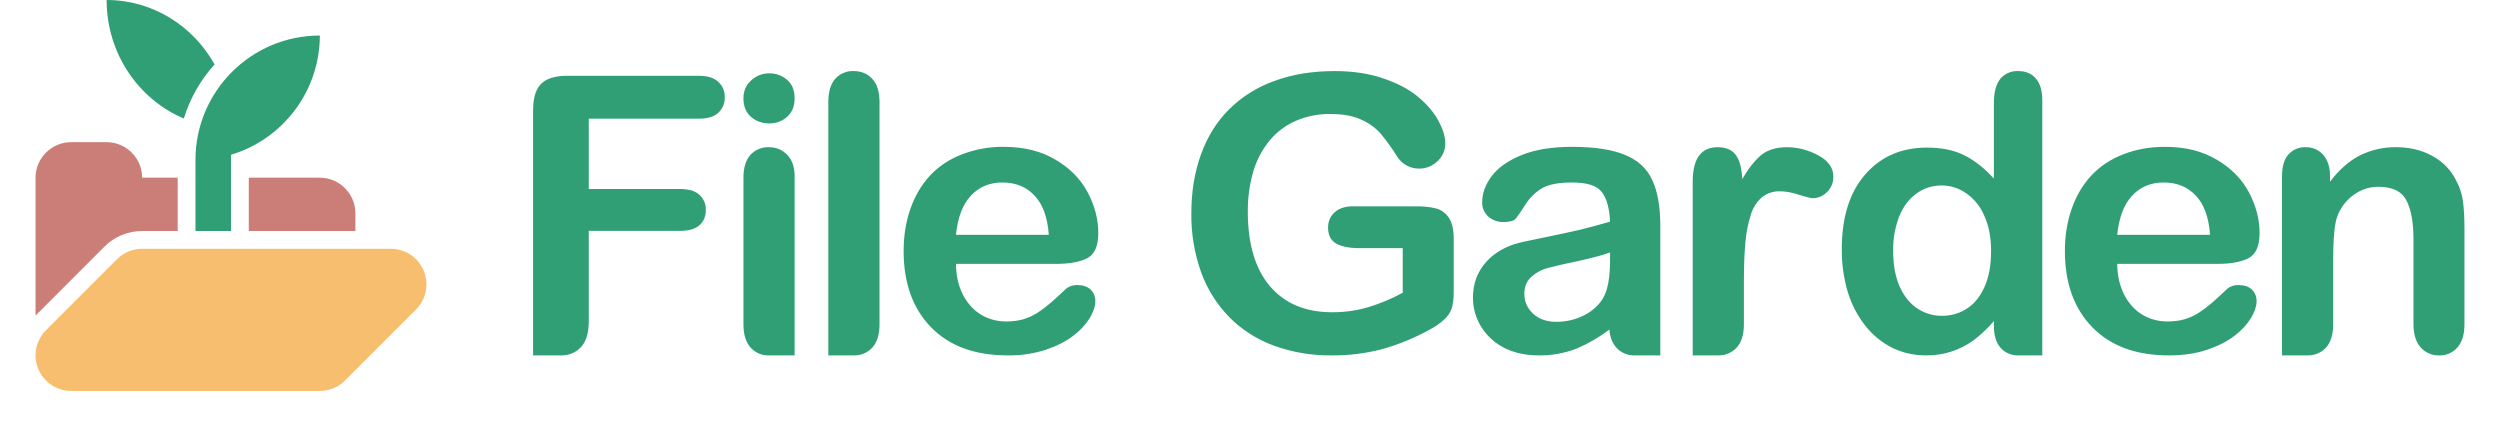
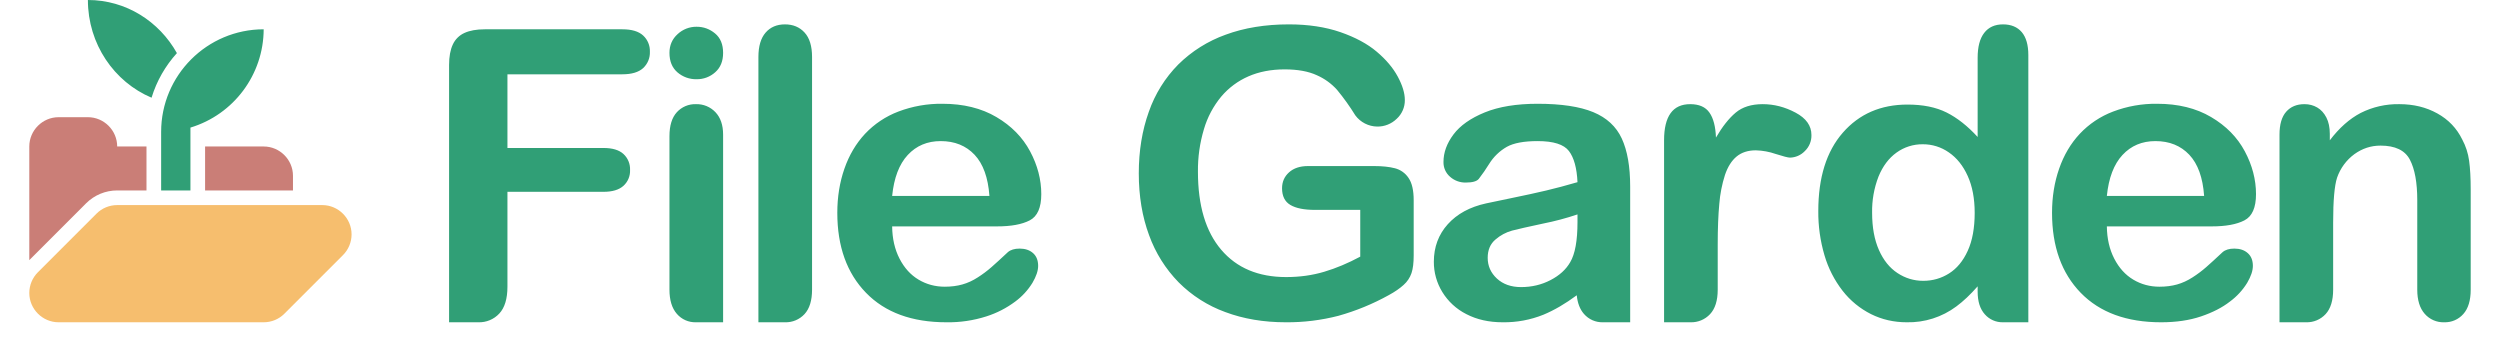
- <svg xmlns="http://www.w3.org/2000/svg" viewBox="0 0 70.345 12">
+ <svg xmlns="http://www.w3.org/2000/svg" viewBox="0 0 85.33 12">
  <path d="M1 8.879V5c0-.549.451-1 1-1h1c.549 0 1 .451 1 1h1v1.5H4c-.398 0-.779.158-1.061.439L1 8.879ZM7 6.5V5h2c.549 0 1 .451 1 1v.5H7Z" fill="#ca7e77" />
-   <path d="M1.293 9.293A1.002 1.002 0 0 0 1 10c0 .549.451 1 1 1h7c.265 0 .52-.105.707-.293l2-2C11.894 8.52 12 8.265 12 8c0-.549-.451-1-1-1H4a.997.997 0 0 0-.707.293l-2 2Z" fill="#f6be6e" />
-   <path d="M5.5 6.5v-2C5.5 2.568 7.068 1 9 1a3.512 3.512 0 0 1-2.5 3.355V6.5h-1Zm.538-4.687c-.392.432-.691.95-.865 1.522C3.898 2.796 3 1.505 3 0c1.299 0 2.434.73 3.038 1.813ZM15 10V3.092c0-.225.033-.408.1-.548a.613.613 0 0 1 .312-.312c.144-.067.327-.1.548-.1h3.694c.25 0 .435.056.554.169a.547.547 0 0 1 .185.433.57.57 0 0 1-.185.443c-.119.109-.304.163-.554.163h-3.087v1.979h2.581c.239 0 .417.055.533.164a.542.542 0 0 1 .179.427c0 .18-.06.322-.179.428-.12.105-.298.158-.533.158h-2.581v2.549c0 .324-.074.564-.221.723a.731.731 0 0 1-.56.232H15Zm6.647-6.528a.769.769 0 0 1-.517-.184c-.141-.124-.211-.298-.211-.523 0-.204.072-.371.216-.501a.739.739 0 0 1 .512-.201c.186 0 .352.06.496.18.144.119.216.293.216.522 0 .222-.07.396-.211.523a.735.735 0 0 1-.501.184ZM21.631 10a.66.66 0 0 1-.517-.227c-.13-.151-.195-.368-.195-.649V5.003c0-.285.065-.5.195-.644a.675.675 0 0 1 .517-.217c.211 0 .385.073.523.217.137.144.205.345.205.601V10h-.728Zm1.676 0V2.876c0-.288.063-.507.19-.654A.66.66 0 0 1 24.02 2c.218 0 .394.074.527.222.134.144.201.362.201.654v6.248c0 .292-.069.512-.206.66a.68.68 0 0 1-.522.216h-.713Zm6.41-2.575h-2.818c.003.327.068.615.195.865.13.25.301.438.512.565.214.127.45.19.707.19.172 0 .329-.019.47-.058.144-.042.283-.106.416-.19a3.35 3.35 0 0 0 .37-.28c.112-.098.258-.232.438-.401a.473.473 0 0 1 .316-.095c.148 0 .268.041.359.121a.434.434 0 0 1 .138.343c0 .131-.051.284-.154.46a1.845 1.845 0 0 1-.464.501c-.204.158-.463.29-.776.396a3.326 3.326 0 0 1-1.071.158c-.925 0-1.645-.264-2.158-.792-.514-.527-.771-1.243-.771-2.147 0-.426.064-.82.19-1.182.127-.366.312-.679.554-.94.243-.26.542-.459.898-.596a3.176 3.176 0 0 1 1.182-.211c.562 0 1.044.12 1.446.359.404.235.707.542.907.918.201.376.301.76.301 1.15 0 .363-.104.598-.311.707-.208.106-.5.159-.876.159Zm-2.818-.818h2.612c-.035-.493-.169-.86-.401-1.103-.229-.246-.531-.369-.908-.369-.359 0-.654.124-.886.374-.229.246-.368.612-.417 1.098Zm14.006.116v1.483c0 .197-.019.355-.058.475a.748.748 0 0 1-.216.316 1.936 1.936 0 0 1-.396.275 6.273 6.273 0 0 1-1.351.554A5.45 5.45 0 0 1 37.47 10a4.608 4.608 0 0 1-1.626-.274 3.414 3.414 0 0 1-1.25-.797 3.547 3.547 0 0 1-.797-1.267A4.773 4.773 0 0 1 33.522 6c0-.602.09-1.152.27-1.652.179-.499.443-.923.791-1.271a3.433 3.433 0 0 1 1.272-.797c.499-.187 1.066-.28 1.699-.28.521 0 .982.07 1.383.211.401.137.726.311.976.523.25.211.438.434.565.67.126.235.19.445.19.628a.672.672 0 0 1-.222.506.731.731 0 0 1-.523.206.723.723 0 0 1-.585-.301 6.338 6.338 0 0 0-.491-.686 1.57 1.57 0 0 0-.544-.39c-.225-.106-.513-.159-.865-.159a2.38 2.38 0 0 0-.971.19 2.001 2.001 0 0 0-.733.544 2.474 2.474 0 0 0-.465.871 3.913 3.913 0 0 0-.158 1.145c0 .907.207 1.606.623 2.095.418.489 1 .733 1.746.733a3.53 3.53 0 0 0 1.019-.142 5.17 5.17 0 0 0 .971-.407V6.982h-1.214c-.292 0-.514-.044-.665-.132-.148-.088-.222-.238-.222-.449 0-.172.062-.315.185-.427.127-.113.297-.169.512-.169h1.778c.218 0 .403.019.554.058a.614.614 0 0 1 .365.258c.095.134.142.335.142.602Zm4.379 2.551a4.354 4.354 0 0 1-.898.525 2.835 2.835 0 0 1-1.093.201c-.369 0-.694-.072-.976-.216a1.631 1.631 0 0 1-.644-.597 1.539 1.539 0 0 1-.227-.812c0-.394.125-.73.375-1.008s.593-.465 1.029-.56c.092-.021.319-.068.681-.142.362-.074.672-.141.929-.201.26-.063.541-.139.844-.227-.018-.379-.095-.657-.232-.833-.134-.18-.414-.269-.839-.269-.366 0-.642.051-.829.153a1.372 1.372 0 0 0-.475.459c-.13.204-.223.339-.279.406-.053.063-.169.095-.349.095a.63.63 0 0 1-.422-.153.519.519 0 0 1-.174-.401c0-.253.09-.5.269-.739.18-.239.459-.436.839-.591.38-.155.853-.232 1.42-.232.633 0 1.131.076 1.493.227.362.148.618.383.765.707.152.324.227.753.227 1.288V10h-.728a.66.66 0 0 1-.512-.222c-.109-.121-.174-.288-.194-.504Zm.02-2.171c-.211.077-.519.16-.924.248a16.57 16.57 0 0 0-.833.19 1.107 1.107 0 0 0-.444.237c-.14.116-.211.28-.211.491 0 .218.083.405.248.559.166.152.382.227.649.227.285 0 .547-.061.787-.184.242-.127.42-.289.533-.486.13-.218.195-.577.195-1.076v-.206Zm3.766.818v1.203c0 .292-.069.512-.206.66a.69.69 0 0 1-.523.216h-.712V5.113c0-.647.234-.971.702-.971.239 0 .411.076.517.227.106.152.164.375.174.671.173-.296.348-.519.528-.671.183-.151.426-.227.728-.227.303 0 .596.076.881.227.285.152.428.352.428.602a.577.577 0 0 1-.185.438.56.56 0 0 1-.39.169c-.053 0-.182-.032-.386-.095-.2-.067-.378-.1-.533-.1a.778.778 0 0 0-.517.168 1.06 1.06 0 0 0-.311.491 3.44 3.44 0 0 0-.153.781c-.028.299-.042.665-.042 1.098Zm7.034 1.256v-.143a3.678 3.678 0 0 1-.575.544 2.225 2.225 0 0 1-1.33.422c-.345 0-.665-.072-.96-.216a2.269 2.269 0 0 1-.76-.628 2.898 2.898 0 0 1-.491-.955 4.145 4.145 0 0 1-.164-1.188c0-.9.22-1.602.66-2.105.44-.503 1.019-.755 1.736-.755.415 0 .765.072 1.05.216.285.141.563.359.834.655V2.897c0-.295.058-.519.174-.67A.61.61 0 0 1 56.785 2c.218 0 .385.07.501.211.12.137.18.341.18.612V10h-.681a.64.64 0 0 1-.491-.211c-.127-.144-.19-.348-.19-.612ZM53.27 7.061c0 .39.06.723.18.997.123.274.29.482.501.623.211.137.442.206.691.206.254 0 .484-.066.692-.196.211-.133.378-.336.501-.607.127-.274.19-.615.19-1.023 0-.384-.063-.713-.19-.987a1.436 1.436 0 0 0-.507-.633 1.186 1.186 0 0 0-.696-.222c-.264 0-.5.076-.707.227-.208.148-.37.362-.486.644a2.584 2.584 0 0 0-.169.971Zm9.122.364h-2.818c.004.327.069.615.196.865.13.25.3.438.511.565.215.127.451.19.708.19.172 0 .329-.019.469-.058a1.66 1.66 0 0 0 .417-.19 3.35 3.35 0 0 0 .37-.28c.112-.098.258-.232.438-.401a.471.471 0 0 1 .316-.095c.148 0 .268.041.359.121a.436.436 0 0 1 .137.343c0 .131-.051.284-.153.46a1.86 1.86 0 0 1-.464.501c-.204.158-.463.29-.776.396-.31.105-.667.158-1.071.158-.925 0-1.645-.264-2.158-.792-.514-.527-.771-1.243-.771-2.147 0-.426.063-.82.19-1.182.127-.366.311-.679.554-.94.243-.26.542-.459.897-.596.356-.141.75-.211 1.182-.211.563 0 1.045.12 1.446.359.405.235.707.542.908.918.2.376.301.76.301 1.15 0 .363-.104.598-.312.707-.207.106-.499.159-.876.159Zm-2.818-.818h2.612c-.035-.493-.168-.86-.401-1.103-.228-.246-.531-.369-.907-.369-.359 0-.655.124-.887.374-.228.246-.367.612-.417 1.098Zm5.988-1.668v.174c.253-.334.529-.578.828-.733a2.215 2.215 0 0 1 1.04-.238c.38 0 .719.083 1.018.249.299.165.523.399.67.701.095.176.157.366.185.57.028.204.042.465.042.781v2.681c0 .288-.067.507-.2.654a.65.65 0 0 1-.512.222.663.663 0 0 1-.522-.227c-.134-.151-.201-.368-.201-.649V6.723c0-.475-.067-.837-.201-1.087-.13-.253-.392-.38-.786-.38-.257 0-.491.077-.702.232a1.3 1.3 0 0 0-.464.628c-.07.215-.106.616-.106 1.203v1.805c0 .292-.068.512-.205.66a.681.681 0 0 1-.523.216h-.712V4.96c0-.274.06-.478.179-.612a.619.619 0 0 1 .491-.206.632.632 0 0 1 .586.359c.063.12.095.266.095.438Z" fill="#309f76" />
+   <path d="M1.293 9.293A1.003 1.003 0 0 0 1 10c0 .549.451 1 1 1h7c.265 0 .52-.105.707-.293l2-2C11.894 8.52 12 8.265 12 8c0-.549-.451-1-1-1H4a.997.997 0 0 0-.707.293l-2 2Z" fill="#f6be6e" />
+   <path d="M5.5 6.5v-2C5.5 2.568 7.068 1 9 1a3.52 3.52 0 0 1-2.5 3.355V6.5h-1Zm.538-4.687c-.392.432-.691.95-.865 1.522C3.898 2.796 3 1.505 3 0c1.299 0 2.434.73 3.038 1.813ZM77.804 11V4.595c0-.349.076-.609.228-.781.152-.173.36-.259.624-.259.161 0 .306.038.436.114.13.076.234.19.312.342.078.152.117.338.117.557v.221c.322-.424.674-.736 1.056-.935a2.817 2.817 0 0 1 1.318-.299c.483 0 .915.105 1.295.316.38.21.664.507.852.892.12.223.199.465.234.724.036.259.054.59.054.993v3.407c0 .366-.084.644-.252.831a.833.833 0 0 1-.653.282.843.843 0 0 1-.664-.288c-.17-.193-.255-.468-.255-.825V6.835c0-.604-.084-1.065-.252-1.385-.167-.32-.502-.48-1.002-.48-.327 0-.624.098-.893.292a1.68 1.68 0 0 0-.59.802c-.089.272-.134.782-.134 1.529v2.294c0 .371-.086.649-.258.835a.87.87 0 0 1-.667.278h-.906Zm-2.311-3.273h-3.582c.005.416.089.783.252 1.1.163.317.38.557.651.718.27.161.569.241.895.241.219 0 .419-.026.6-.077.181-.051.357-.132.527-.242a3.85 3.85 0 0 0 .469-.352c.143-.125.329-.295.557-.509.094-.081.228-.121.402-.121.188 0 .34.051.456.154.117.103.175.248.175.436 0 .166-.065.359-.195.58a2.27 2.27 0 0 1-.587.637c-.261.204-.59.373-.986.507-.395.134-.85.201-1.364.201-1.176 0-2.091-.335-2.744-1.006-.652-.671-.979-1.581-.979-2.73 0-.541.081-1.043.242-1.505.161-.463.395-.86.704-1.191a3.036 3.036 0 0 1 1.14-.761 4.084 4.084 0 0 1 1.502-.265c.716 0 1.33.151 1.841.453.512.301.896.692 1.151 1.17s.382.966.382 1.462c0 .461-.132.759-.396.895-.264.137-.635.205-1.113.205Zm-3.582-1.04h3.32c-.044-.626-.213-1.094-.506-1.405-.293-.31-.678-.466-1.157-.466-.456 0-.83.158-1.123.473-.293.315-.471.781-.534 1.398ZM68.366 11a.799.799 0 0 1-.62-.272c-.163-.181-.245-.439-.245-.774v-.181c-.246.281-.488.51-.728.687a2.73 2.73 0 0 1-1.693.54c-.438 0-.844-.093-1.217-.278a2.85 2.85 0 0 1-.97-.795 3.637 3.637 0 0 1-.62-1.214 5.178 5.178 0 0 1-.211-1.509c0-1.145.279-2.037.838-2.676.559-.64 1.295-.959 2.207-.959.527 0 .972.09 1.334.271.362.181.716.46 1.06.835V1.973c0-.376.075-.66.225-.852.149-.193.363-.289.64-.289s.491.089.641.265c.149.177.224.437.224.782V11h-.865Zm-4.467-3.736c0 .497.078.919.232 1.268.154.349.365.611.634.788.268.177.561.265.878.265.322 0 .616-.084.882-.252.266-.167.479-.424.637-.771.159-.346.238-.779.238-1.298 0-.487-.079-.906-.238-1.257-.158-.351-.373-.62-.644-.805a1.531 1.531 0 0 0-.888-.278 1.5 1.5 0 0 0-.899.285c-.264.19-.468.462-.614.818a3.256 3.256 0 0 0-.218 1.237ZM56.798 11V4.789c0-.822.297-1.234.892-1.234.304 0 .523.096.657.289.135.192.208.476.222.852.219-.376.444-.66.674-.852.23-.193.537-.289.922-.289s.758.096 1.12.289c.362.192.543.447.543.764a.73.73 0 0 1-.231.554.72.72 0 0 1-.5.218c-.067 0-.229-.042-.486-.124a2.256 2.256 0 0 0-.681-.125c-.268 0-.487.071-.657.212-.17.141-.302.35-.396.627a4.384 4.384 0 0 0-.194.989c-.036.382-.054.849-.054 1.398v1.53c0 .371-.087.649-.261.835a.875.875 0 0 1-.664.278h-.906Zm-2.98-.922c-.391.289-.77.511-1.139.664a3.588 3.588 0 0 1-1.391.258c-.47 0-.882-.093-1.238-.278a2.037 2.037 0 0 1-.821-.755 1.951 1.951 0 0 1-.289-1.033c0-.501.159-.928.476-1.281.318-.353.754-.59 1.308-.711.117-.027.405-.087.866-.181.46-.094.855-.18 1.183-.258.329-.078.686-.173 1.07-.285-.022-.483-.12-.837-.292-1.063-.172-.226-.528-.339-1.069-.339-.465 0-.815.065-1.05.195a1.701 1.701 0 0 0-.604.583 5.9 5.9 0 0 1-.355.513c-.069.083-.218.124-.446.124a.781.781 0 0 1-.533-.197.645.645 0 0 1-.225-.507c0-.322.114-.635.342-.939.228-.304.584-.554 1.066-.751.483-.197 1.085-.295 1.805-.295.804 0 1.437.095 1.898.285.46.19.785.491.975.902.19.411.286.957.286 1.637V11h-.926a.828.828 0 0 1-.654-.288c-.136-.157-.217-.368-.243-.634Zm.025-2.76a9.333 9.333 0 0 1-1.17.312c-.512.109-.867.19-1.063.241a1.454 1.454 0 0 0-.564.302c-.179.15-.268.359-.268.627 0 .277.105.513.315.708.21.194.485.291.825.291.362 0 .697-.079 1.003-.238.306-.158.531-.363.674-.613.165-.278.248-.734.248-1.369v-.261Zm-5.591-.483V8.72c0 .25-.024.45-.074.6a.948.948 0 0 1-.271.406c-.132.12-.301.237-.507.348a7.973 7.973 0 0 1-1.717.705 6.944 6.944 0 0 1-1.797.221c-.756 0-1.444-.116-2.066-.349a4.335 4.335 0 0 1-1.589-1.013 4.474 4.474 0 0 1-1.01-1.609c-.234-.631-.352-1.335-.352-2.113 0-.764.114-1.464.342-2.099a4.31 4.31 0 0 1 1.006-1.616 4.421 4.421 0 0 1 1.617-1.017c.635-.234 1.354-.352 2.159-.352.662 0 1.248.089 1.758.265.509.177.923.399 1.24.668.318.268.557.552.718.851.161.3.241.566.241.798a.85.85 0 0 1-.278.641.933.933 0 0 1-.667.265.946.946 0 0 1-.745-.382 7.811 7.811 0 0 0-.624-.872 2.014 2.014 0 0 0-.687-.497c-.288-.134-.656-.201-1.103-.201-.461 0-.872.08-1.234.238a2.544 2.544 0 0 0-.929.691 3.114 3.114 0 0 0-.59 1.11 4.86 4.86 0 0 0-.205 1.456c0 1.153.265 2.041.795 2.662.53.622 1.268.932 2.216.932.461 0 .894-.06 1.298-.181.405-.12.815-.293 1.231-.516V7.164h-1.543c-.371 0-.651-.056-.841-.168-.19-.112-.285-.302-.285-.57 0-.219.079-.4.238-.543.158-.143.374-.215.647-.215h2.26c.277 0 .512.025.704.074a.793.793 0 0 1 .466.328c.119.17.178.425.178.765Zm-14.22.892h-3.581c.004.416.088.783.251 1.1.163.317.38.557.651.718.27.161.569.241.895.241.219 0 .419-.026.6-.077.182-.051.357-.132.527-.242a3.85 3.85 0 0 0 .469-.352c.143-.125.329-.295.557-.509.094-.081.228-.121.402-.121.188 0 .34.051.457.154.116.103.174.248.174.436 0 .166-.065.359-.195.58a2.281 2.281 0 0 1-.586.637 3.341 3.341 0 0 1-.986.507 4.253 4.253 0 0 1-1.365.201c-1.176 0-2.091-.335-2.743-1.006-.653-.671-.98-1.581-.98-2.73 0-.541.081-1.043.242-1.505.161-.463.396-.86.704-1.191a3.052 3.052 0 0 1 1.14-.761 4.09 4.09 0 0 1 1.503-.265c.715 0 1.329.151 1.841.453.512.301.895.692 1.15 1.17.255.478.382.966.382 1.462 0 .461-.132.759-.395.895-.264.137-.635.205-1.114.205Zm-3.581-1.04h3.32c-.045-.626-.214-1.094-.507-1.405-.293-.31-.678-.466-1.157-.466-.456 0-.83.158-1.123.473-.293.315-.471.781-.533 1.398ZM25.886 11V1.946c0-.367.082-.644.245-.832.163-.188.383-.282.66-.282.278 0 .501.093.671.279.17.185.255.464.255.835v7.941c0 .371-.086.649-.258.835a.871.871 0 0 1-.668.278h-.905Zm-2.13 0a.828.828 0 0 1-.654-.288c-.168-.193-.252-.468-.252-.825V4.649c0-.363.084-.635.252-.819a.847.847 0 0 1 .654-.275.88.88 0 0 1 .664.275c.174.184.261.438.261.765V11h-.925Zm.02-8.296a.969.969 0 0 1-.654-.235c-.181-.157-.272-.378-.272-.664 0-.26.093-.473.279-.641a.936.936 0 0 1 .647-.251c.237 0 .447.076.63.228.184.152.275.373.275.664 0 .282-.089.502-.268.66a.927.927 0 0 1-.637.239ZM15.328 11V2.221c0-.287.042-.52.127-.701a.794.794 0 0 1 .399-.396c.182-.083.413-.124.695-.124h4.694c.318 0 .554.07.708.211a.716.716 0 0 1 .231.554.723.723 0 0 1-.231.56c-.154.14-.39.211-.708.211H17.32v2.515h3.28c.304 0 .531.068.68.205a.7.7 0 0 1 .225.546.687.687 0 0 1-.228.543c-.152.135-.378.202-.677.202h-3.28v3.239c0 .411-.093.717-.278.916a.934.934 0 0 1-.715.298h-.999Z" fill="#309f76" />
</svg>
